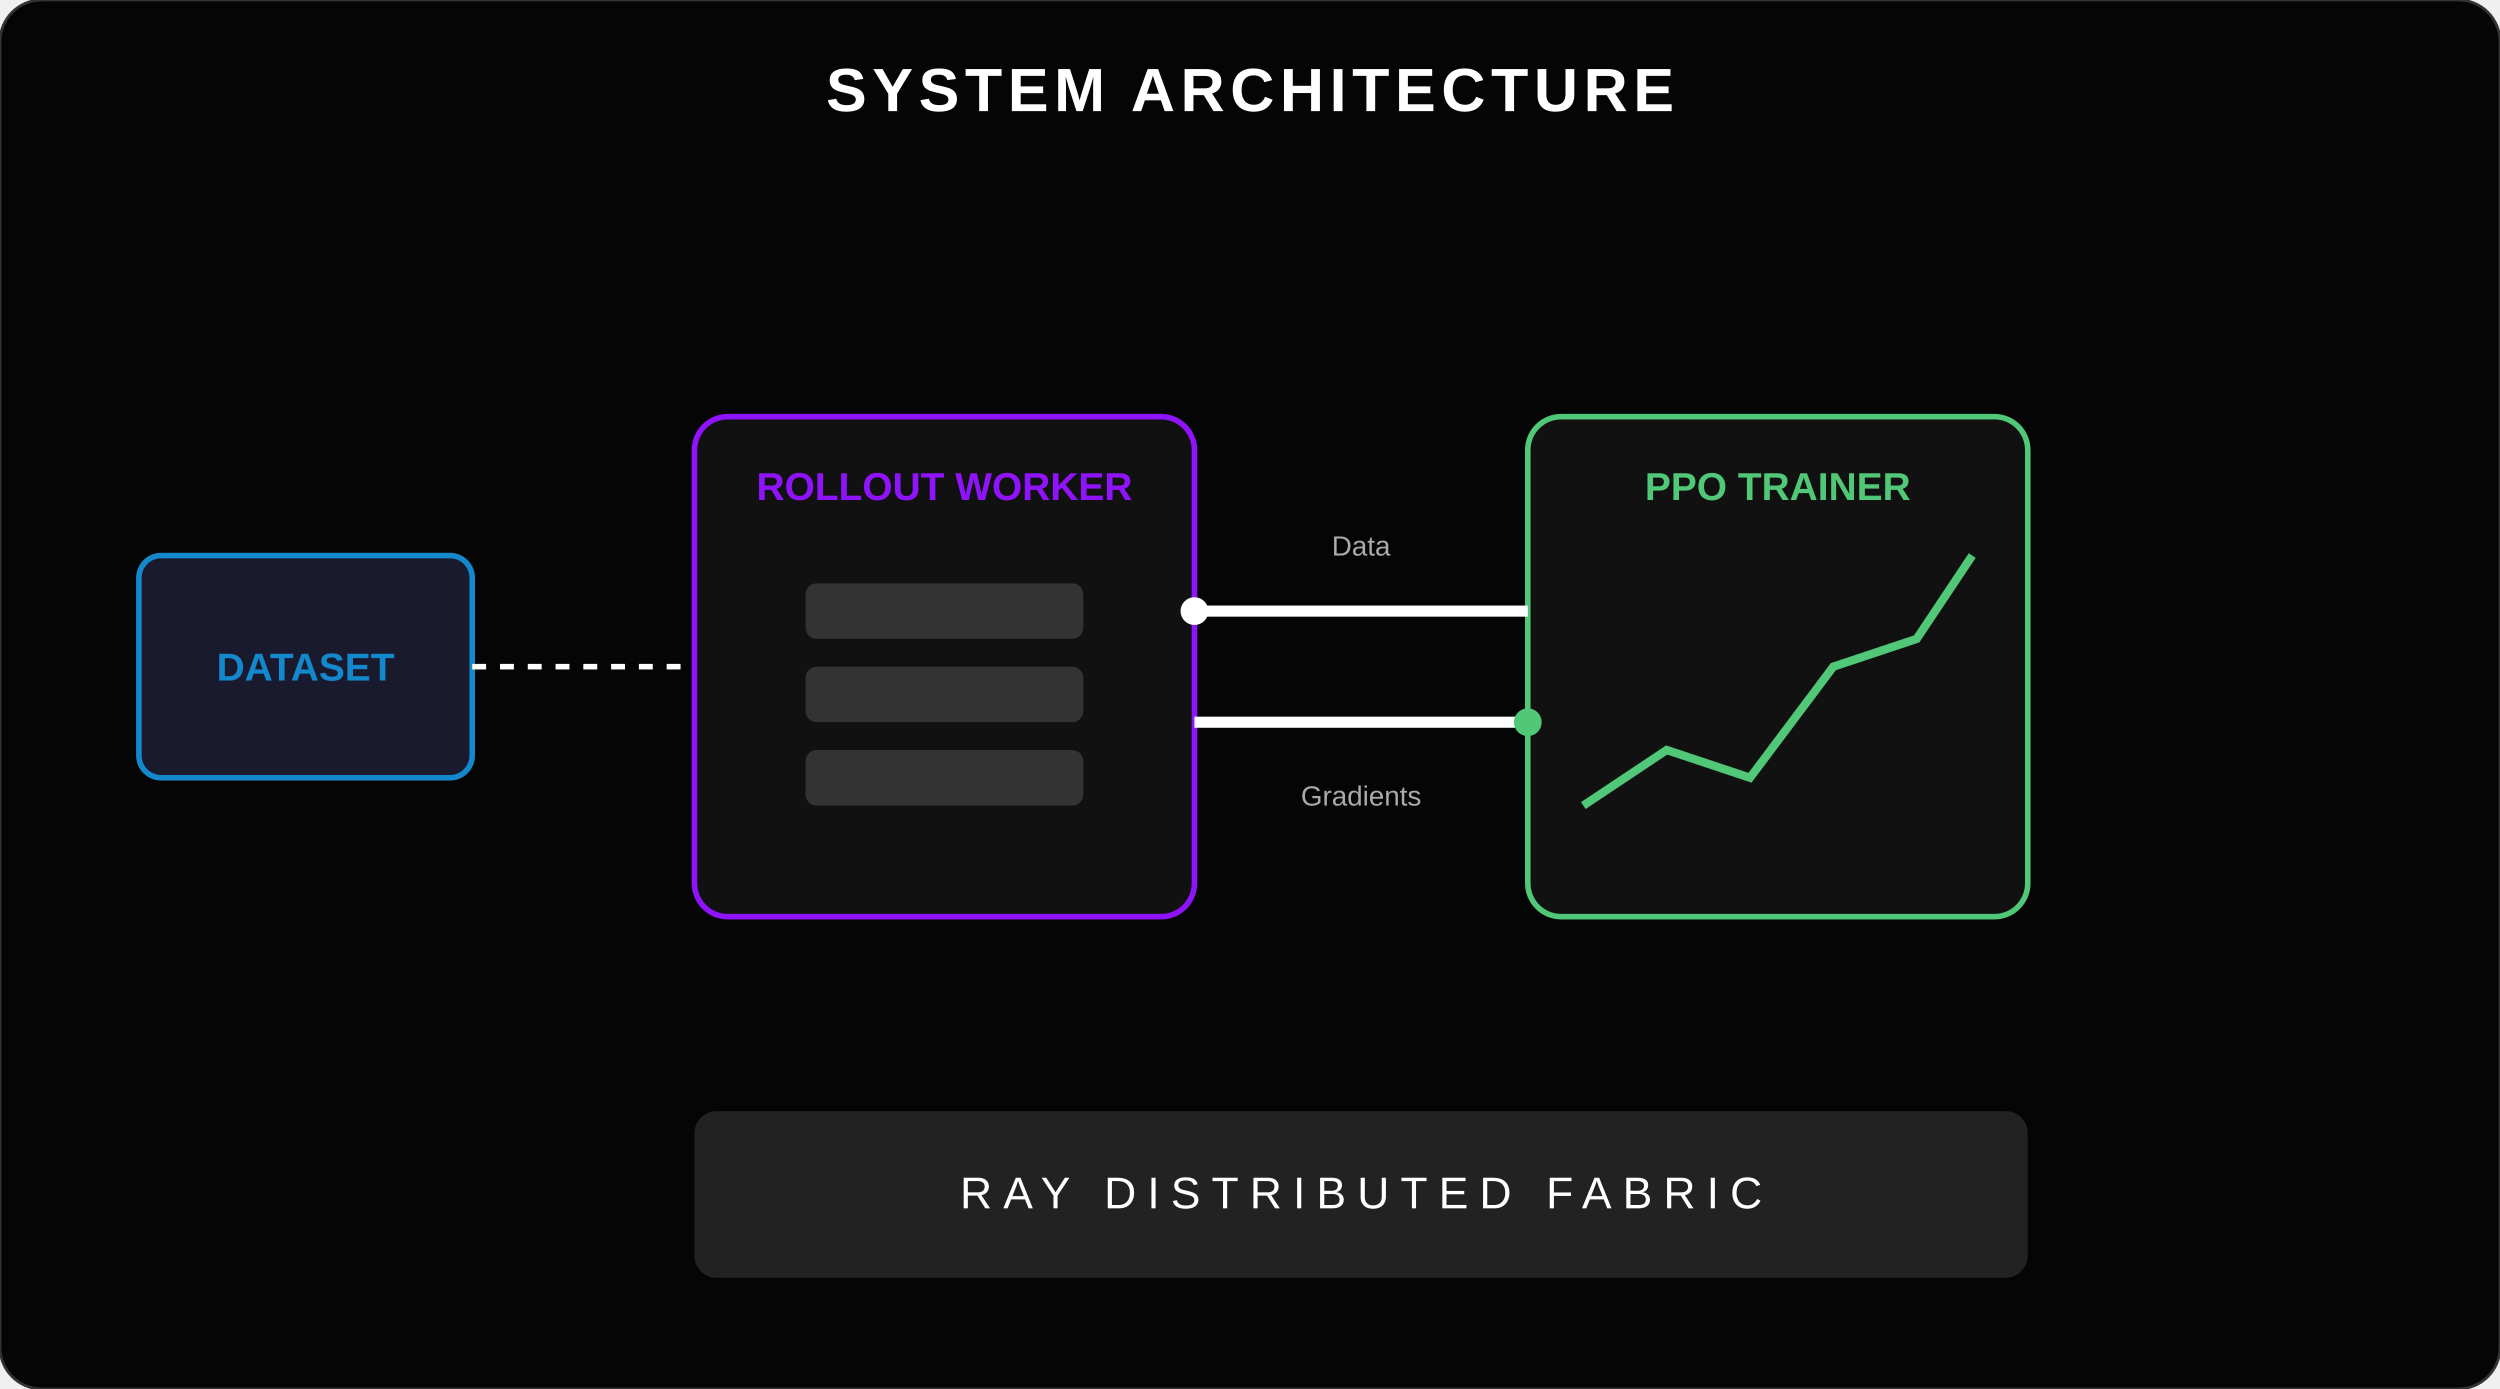
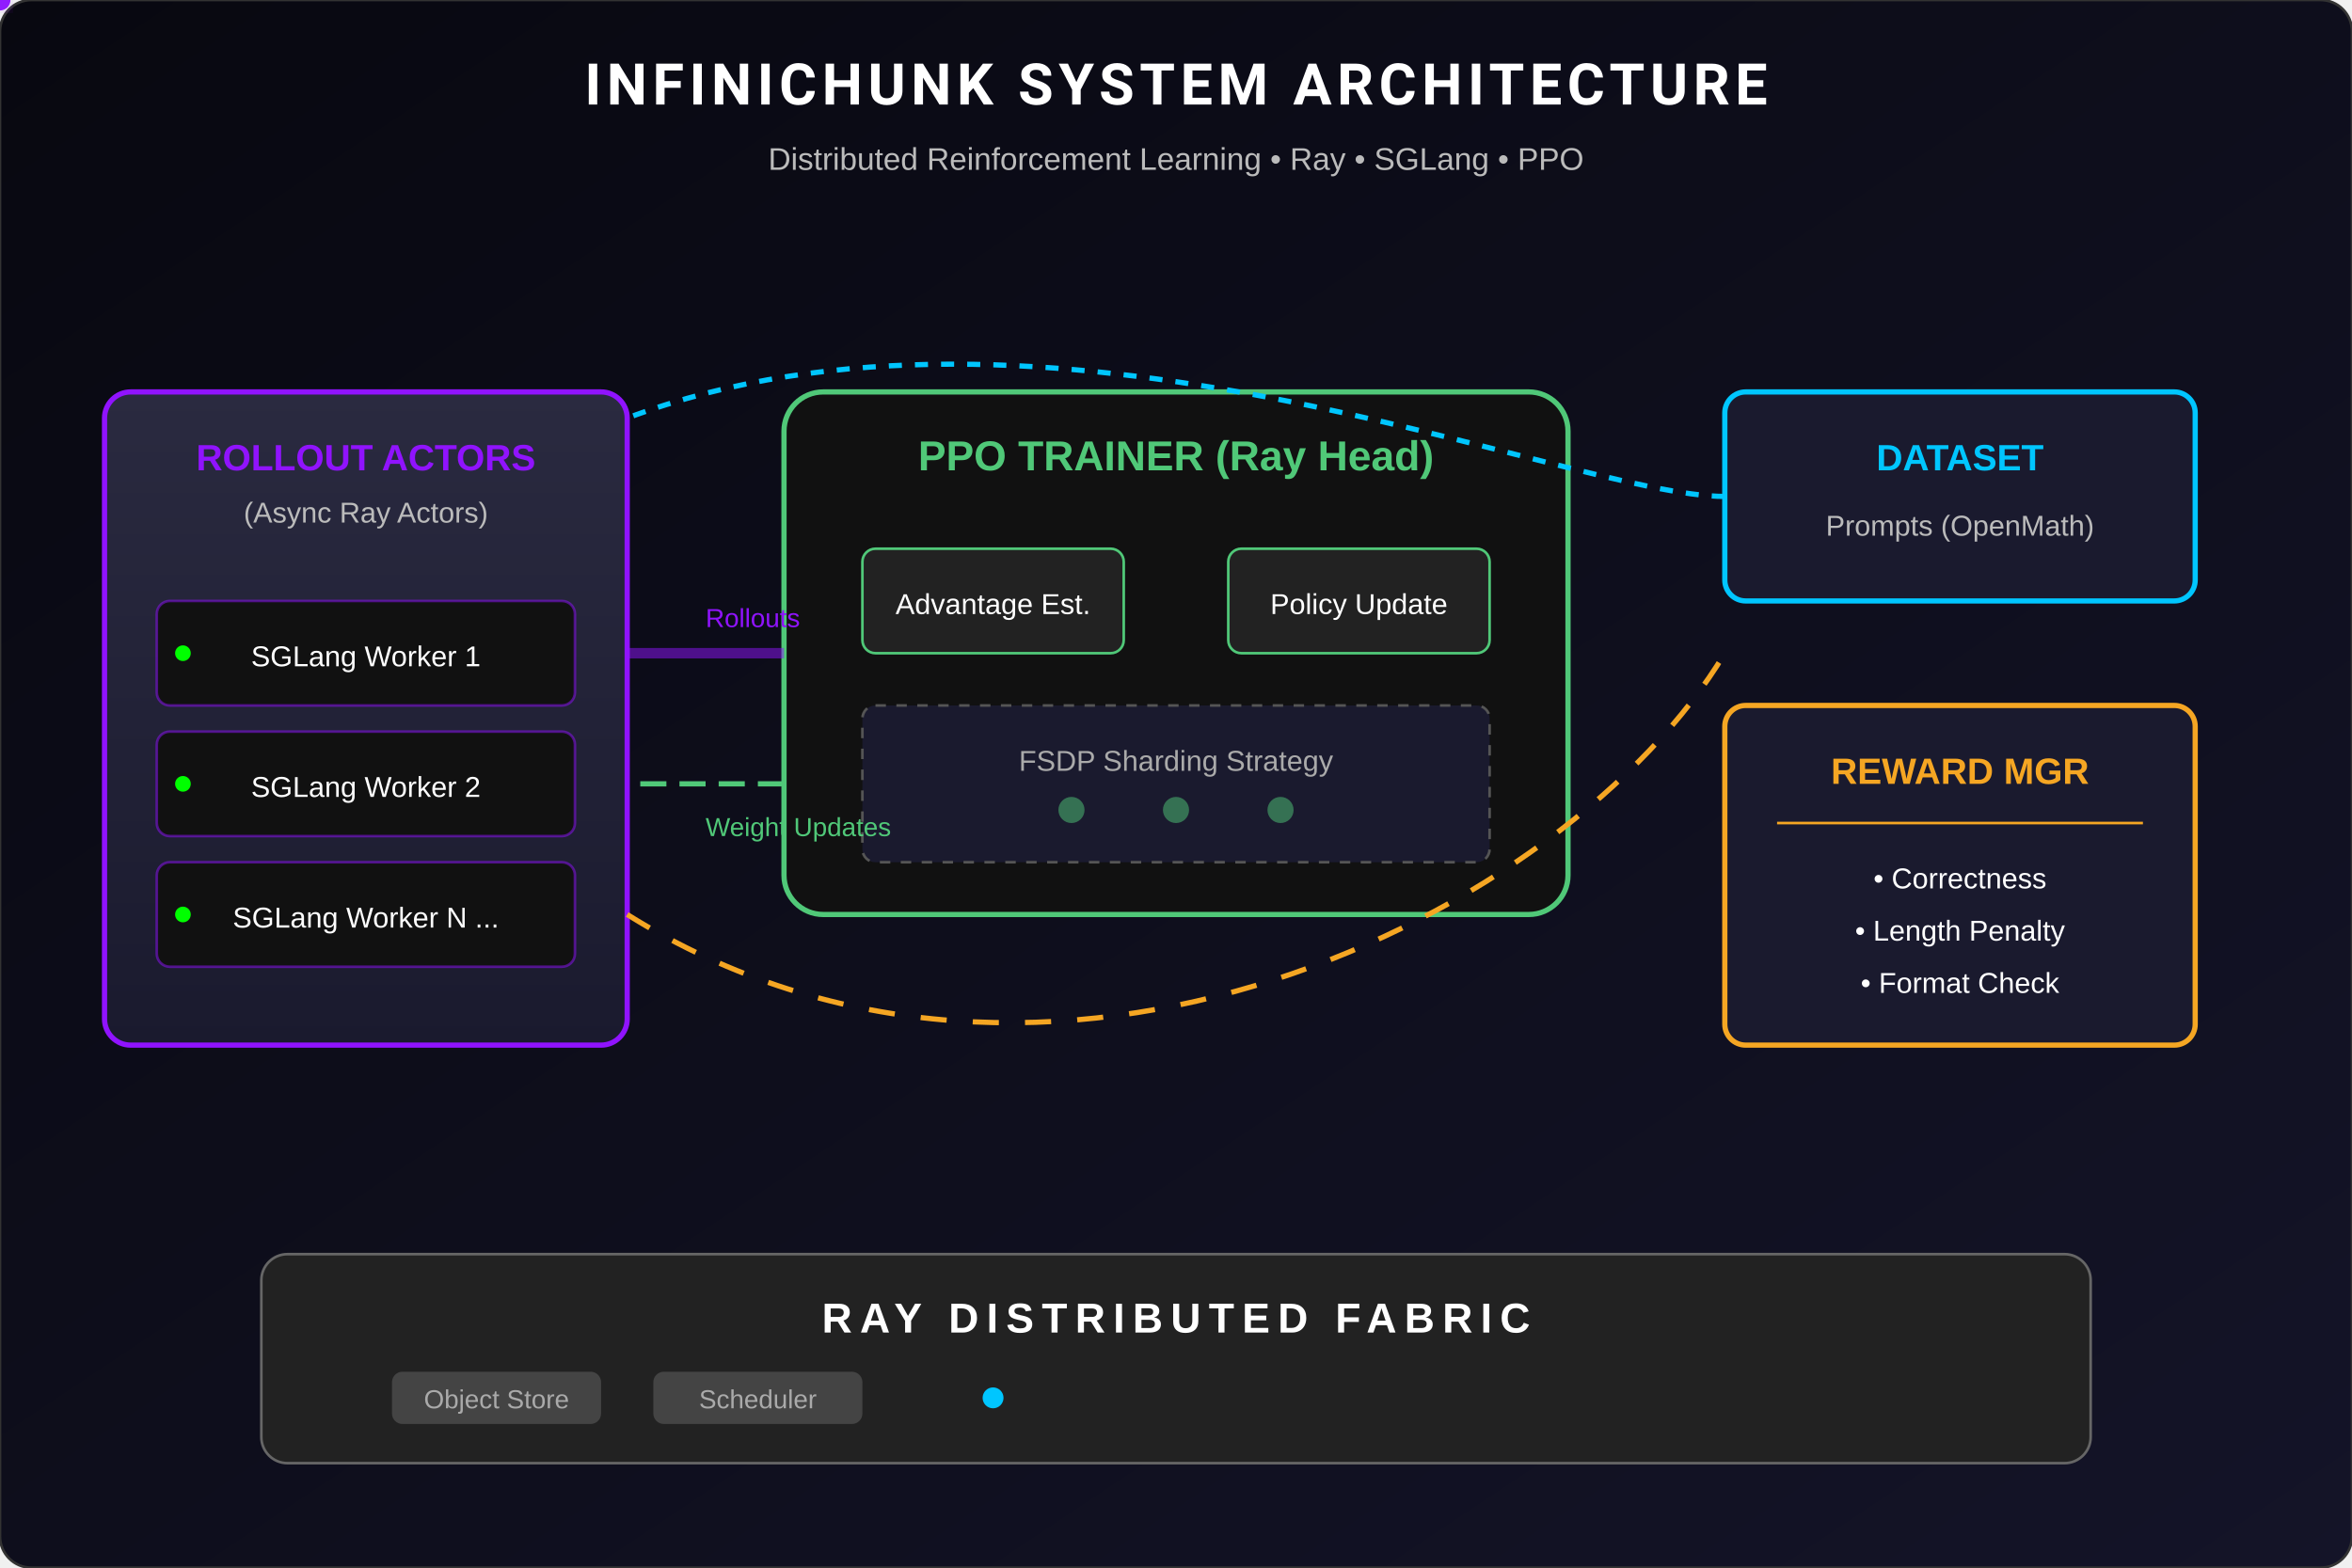
- <svg xmlns="http://www.w3.org/2000/svg" viewBox="0 0 900 500">
+ <svg xmlns="http://www.w3.org/2000/svg" viewBox="0 0 900 600">
  <defs>
-     <linearGradient id="cyberGrad" x1="0%" y1="0%" x2="100%" y2="100%">
-       <stop offset="0%" style="stop-color:#2b32b2;stop-opacity:1" />
-       <stop offset="100%" style="stop-color:#1488cc;stop-opacity:1" />
+     <linearGradient id="bgDeep" x1="0%" y1="0%" x2="100%" y2="100%">
+       <stop offset="0%" style="stop-color:#080810;stop-opacity:1" />
+       <stop offset="100%" style="stop-color:#141428;stop-opacity:1" />
    </linearGradient>
-     <filter id="neon">
-       <feGaussianBlur stdDeviation="2.5" result="coloredBlur" />
-       <feMerge>
-         <feMergeNode in="coloredBlur" />
-         <feMergeNode in="SourceGraphic" />
-       </feMerge>
+     <linearGradient id="rayGrad" x1="0%" y1="0%" x2="100%" y2="0%">
+       <stop offset="0%" style="stop-color:#0072ff;stop-opacity:1" />
+       <stop offset="100%" style="stop-color:#00c6ff;stop-opacity:1" />
+     </linearGradient>
+     <linearGradient id="actorGrad" x1="0%" y1="0%" x2="0%" y2="100%">
+       <stop offset="0%" style="stop-color:#2a2a40;stop-opacity:1" />
+       <stop offset="100%" style="stop-color:#1a1a2e;stop-opacity:1" />
+     </linearGradient>
+     <filter id="softGlow">
+       <feGaussianBlur stdDeviation="3" result="blur" />
+       <feComposite in="blur" in2="SourceGraphic" operator="over" />
    </filter>
  </defs>
-   <rect width="900" height="500" rx="15" fill="#050505" stroke="#333" stroke-width="1" />
-   <text x="450" y="40" font-family="Arial" font-size="22" fill="#fff" text-anchor="middle" font-weight="bold" letter-spacing="2">SYSTEM ARCHITECTURE</text>
-   <g transform="translate(50, 200)">
-     <rect width="120" height="80" rx="8" fill="#1a1a2e" stroke="#1488cc" stroke-width="2" />
-     <text x="60" y="45" font-family="Arial" font-size="14" fill="#1488cc" text-anchor="middle" font-weight="bold">DATASET</text>
+   <rect width="900" height="600" rx="12" fill="url(#bgDeep)" stroke="#333" stroke-width="1" />
+   <rect width="900" height="600" fill="url(#grid)" opacity="0.1" />
+   <text x="450" y="40" font-family="'Segoe UI', Roboto, Helvetica, Arial, sans-serif" font-size="22" fill="#fff" text-anchor="middle" font-weight="bold" letter-spacing="2">INFINICHUNK SYSTEM ARCHITECTURE</text>
+   <text x="450" y="65" font-family="Arial" font-size="12" fill="#bbb" text-anchor="middle">Distributed Reinforcement Learning • Ray • SGLang • PPO</text>
+   <g transform="translate(300, 150)">
+     <rect width="300" height="200" rx="15" fill="#111" stroke="#50c878" stroke-width="2" />
+     <text x="150" y="30" font-family="Arial" font-size="16" fill="#50c878" text-anchor="middle" font-weight="bold">PPO TRAINER (Ray Head)</text>
+     <g transform="translate(30, 60)">
+       <rect width="100" height="40" rx="5" fill="#222" stroke="#50c878" stroke-width="1" />
+       <text x="50" y="25" font-family="Arial" font-size="11" fill="#fff" text-anchor="middle">Advantage Est.</text>
+     </g>
+     <g transform="translate(170, 60)">
+       <rect width="100" height="40" rx="5" fill="#222" stroke="#50c878" stroke-width="1" />
+       <text x="50" y="25" font-family="Arial" font-size="11" fill="#fff" text-anchor="middle">Policy Update</text>
+     </g>
+     <g transform="translate(30, 120)">
+       <rect width="240" height="60" rx="5" fill="#1a1a2e" stroke="#555" stroke-dasharray="4,4" />
+       <text x="120" y="25" font-family="Arial" font-size="11" fill="#aaa" text-anchor="middle">FSDP Sharding Strategy</text>
+       <circle cx="80" cy="40" r="5" fill="#50c878" opacity="0.5" />
+       <circle cx="120" cy="40" r="5" fill="#50c878" opacity="0.5" />
+       <circle cx="160" cy="40" r="5" fill="#50c878" opacity="0.5" />
+     </g>
  </g>
-   <g transform="translate(250, 150)">
-     <rect width="180" height="180" rx="12" fill="#111" stroke="#9013fe" stroke-width="2" />
-     <text x="90" y="30" font-family="Arial" font-size="14" fill="#9013fe" text-anchor="middle" font-weight="bold">ROLLOUT WORKER</text>
-     <rect x="40" y="60" width="100" height="20" rx="4" fill="#333" />
-     <rect x="40" y="90" width="100" height="20" rx="4" fill="#333" />
-     <rect x="40" y="120" width="100" height="20" rx="4" fill="#333" />
-     <rect x="35" y="55" width="110" height="30" rx="5" fill="none" stroke="#9013fe" stroke-width="2" opacity="0">
-       <animate attributeName="y" values="55;85;115;55" dur="3s" repeatCount="indefinite" />
-       <animate attributeName="opacity" values="1;1;1;0" dur="3s" repeatCount="indefinite" />
-     </rect>
+   <g transform="translate(40, 150)">
+     <rect width="200" height="250" rx="10" fill="url(#actorGrad)" stroke="#9013fe" stroke-width="2" />
+     <text x="100" y="30" font-family="Arial" font-size="14" fill="#9013fe" text-anchor="middle" font-weight="bold">ROLLOUT ACTORS</text>
+     <text x="100" y="50" font-family="Arial" font-size="11" fill="#bbb" text-anchor="middle">(Async Ray Actors)</text>
+     <g transform="translate(20, 80)">
+       <rect width="160" height="40" rx="5" fill="#111" stroke="#9013fe" stroke-opacity="0.5" />
+       <text x="80" y="25" font-family="Arial" font-size="11" fill="#fff" text-anchor="middle">SGLang Worker 1</text>
+       <circle cx="10" cy="20" r="3" fill="#00ff00" />
+     </g>
+     <g transform="translate(20, 130)">
+       <rect width="160" height="40" rx="5" fill="#111" stroke="#9013fe" stroke-opacity="0.5" />
+       <text x="80" y="25" font-family="Arial" font-size="11" fill="#fff" text-anchor="middle">SGLang Worker 2</text>
+       <circle cx="10" cy="20" r="3" fill="#00ff00" />
+     </g>
+     <g transform="translate(20, 180)">
+       <rect width="160" height="40" rx="5" fill="#111" stroke="#9013fe" stroke-opacity="0.5" />
+       <text x="80" y="25" font-family="Arial" font-size="11" fill="#fff" text-anchor="middle">SGLang Worker N ...</text>
+       <circle cx="10" cy="20" r="3" fill="#00ff00" />
+     </g>
  </g>
-   <g transform="translate(550, 150)">
-     <rect width="180" height="180" rx="12" fill="#111" stroke="#50c878" stroke-width="2" />
-     <text x="90" y="30" font-family="Arial" font-size="14" fill="#50c878" text-anchor="middle" font-weight="bold">PPO TRAINER</text>
-     <polyline points="20,140 50,120 80,130 110,90 140,80 160,50" fill="none" stroke="#50c878" stroke-width="3">
-       <animate attributeName="stroke-dasharray" from="0,200" to="200,0" dur="2s" repeatCount="indefinite" />
-     </polyline>
+   <g transform="translate(660, 150)">
+     <g transform="translate(0, 0)">
+       <rect width="180" height="80" rx="8" fill="#1a1a2e" stroke="#00c6ff" stroke-width="2" />
+       <text x="90" y="30" font-family="Arial" font-size="14" fill="#00c6ff" text-anchor="middle" font-weight="bold">DATASET</text>
+       <text x="90" y="55" font-family="Arial" font-size="11" fill="#bbb" text-anchor="middle">Prompts (OpenMath)</text>
+     </g>
+     <g transform="translate(0, 120)">
+       <rect width="180" height="130" rx="8" fill="#1a1a2e" stroke="#f5a623" stroke-width="2" />
+       <text x="90" y="30" font-family="Arial" font-size="14" fill="#f5a623" text-anchor="middle" font-weight="bold">REWARD MGR</text>
+       <line x1="20" y1="45" x2="160" y2="45" stroke="#f5a623" stroke-width="1" />
+       <text x="90" y="70" font-family="Arial" font-size="11" fill="#fff" text-anchor="middle">• Correctness</text>
+       <text x="90" y="90" font-family="Arial" font-size="11" fill="#fff" text-anchor="middle">• Length Penalty</text>
+       <text x="90" y="110" font-family="Arial" font-size="11" fill="#fff" text-anchor="middle">• Format Check</text>
+     </g>
  </g>
-   <g transform="translate(250, 400)">
-     <rect width="480" height="60" rx="8" fill="#222" />
-     <text x="240" y="35" font-family="Arial" font-size="16" fill="#fff" text-anchor="middle" letter-spacing="4">RAY DISTRIBUTED FABRIC</text>
+   <g transform="translate(100, 480)">
+     <rect width="700" height="80" rx="10" fill="#222" stroke="#666" stroke-width="1" />
+     <text x="350" y="30" font-family="Arial" font-size="16" fill="#fff" text-anchor="middle" letter-spacing="3" font-weight="bold">RAY DISTRIBUTED FABRIC</text>
+     <g transform="translate(50, 45)">
+       <rect width="80" height="20" rx="4" fill="#444" />
+       <text x="40" y="14" font-family="Arial" font-size="10" fill="#aaa" text-anchor="middle">Object Store</text>
+     </g>
+     <g transform="translate(150, 45)">
+       <rect width="80" height="20" rx="4" fill="#444" />
+       <text x="40" y="14" font-family="Arial" font-size="10" fill="#aaa" text-anchor="middle">Scheduler</text>
+     </g>
+     <circle cx="280" cy="55" r="4" fill="#00c6ff">
+       <animate attributeName="cx" from="280" to="600" dur="2s" repeatCount="indefinite" />
+     </circle>
  </g>
-   <path d="M170,240 L250,240" stroke="#fff" stroke-width="2" stroke-dasharray="5,5">
-     <animate attributeName="stroke-dashoffset" from="10" to="0" dur="0.5s" repeatCount="indefinite" />
+   <path d="M660,190 C600,190 400,100 240,160" fill="none" stroke="#00c6ff" stroke-width="2" stroke-dasharray="5,5">
+     <animate attributeName="stroke-dashoffset" from="10" to="0" dur="1s" repeatCount="indefinite" />
  </path>
-   <path d="M430,220 L550,220" stroke="#fff" stroke-width="4" />
-   <circle cx="430" cy="220" r="5" fill="#fff">
-     <animate attributeName="cx" from="430" to="550" dur="1s" repeatCount="indefinite" />
+   <path d="M240,250 L300,250" stroke="#9013fe" stroke-width="4" opacity="0.5" />
+   <circle r="4" fill="#9013fe" filter="url(#softGlow)">
+     <animateMotion dur="1.5s" repeatCount="indefinite" path="M240,250 L300,250" />
+     <animate attributeName="r" values="4;6;4" dur="0.5s" repeatCount="indefinite" />
  </circle>
-   <path d="M550,260 L430,260" stroke="#fff" stroke-width="4" />
-   <circle cx="550" cy="260" r="5" fill="#50c878">
-     <animate attributeName="cx" from="550" to="430" dur="1s" repeatCount="indefinite" />
-   </circle>
-   <text x="490" y="200" font-family="Arial" font-size="10" fill="#aaa" text-anchor="middle">Data</text>
-   <text x="490" y="290" font-family="Arial" font-size="10" fill="#aaa" text-anchor="middle">Gradients</text>
+   <path d="M300,300 L240,300" stroke="#50c878" stroke-width="2" stroke-dasharray="10,5">
+     <animate attributeName="stroke-dashoffset" from="0" to="15" dur="1s" repeatCount="indefinite" />
+   </path>
+   <path d="M240,350 C400,450 600,350 660,250" fill="none" stroke="#f5a623" stroke-width="2" stroke-dasharray="10,10">
+     <animate attributeName="stroke-dashoffset" from="20" to="0" dur="2s" repeatCount="indefinite" />
+   </path>
+   <text x="270" y="240" font-family="Arial" font-size="10" fill="#9013fe">Rollouts</text>
+   <text x="270" y="320" font-family="Arial" font-size="10" fill="#50c878">Weight Updates</text>
</svg>
